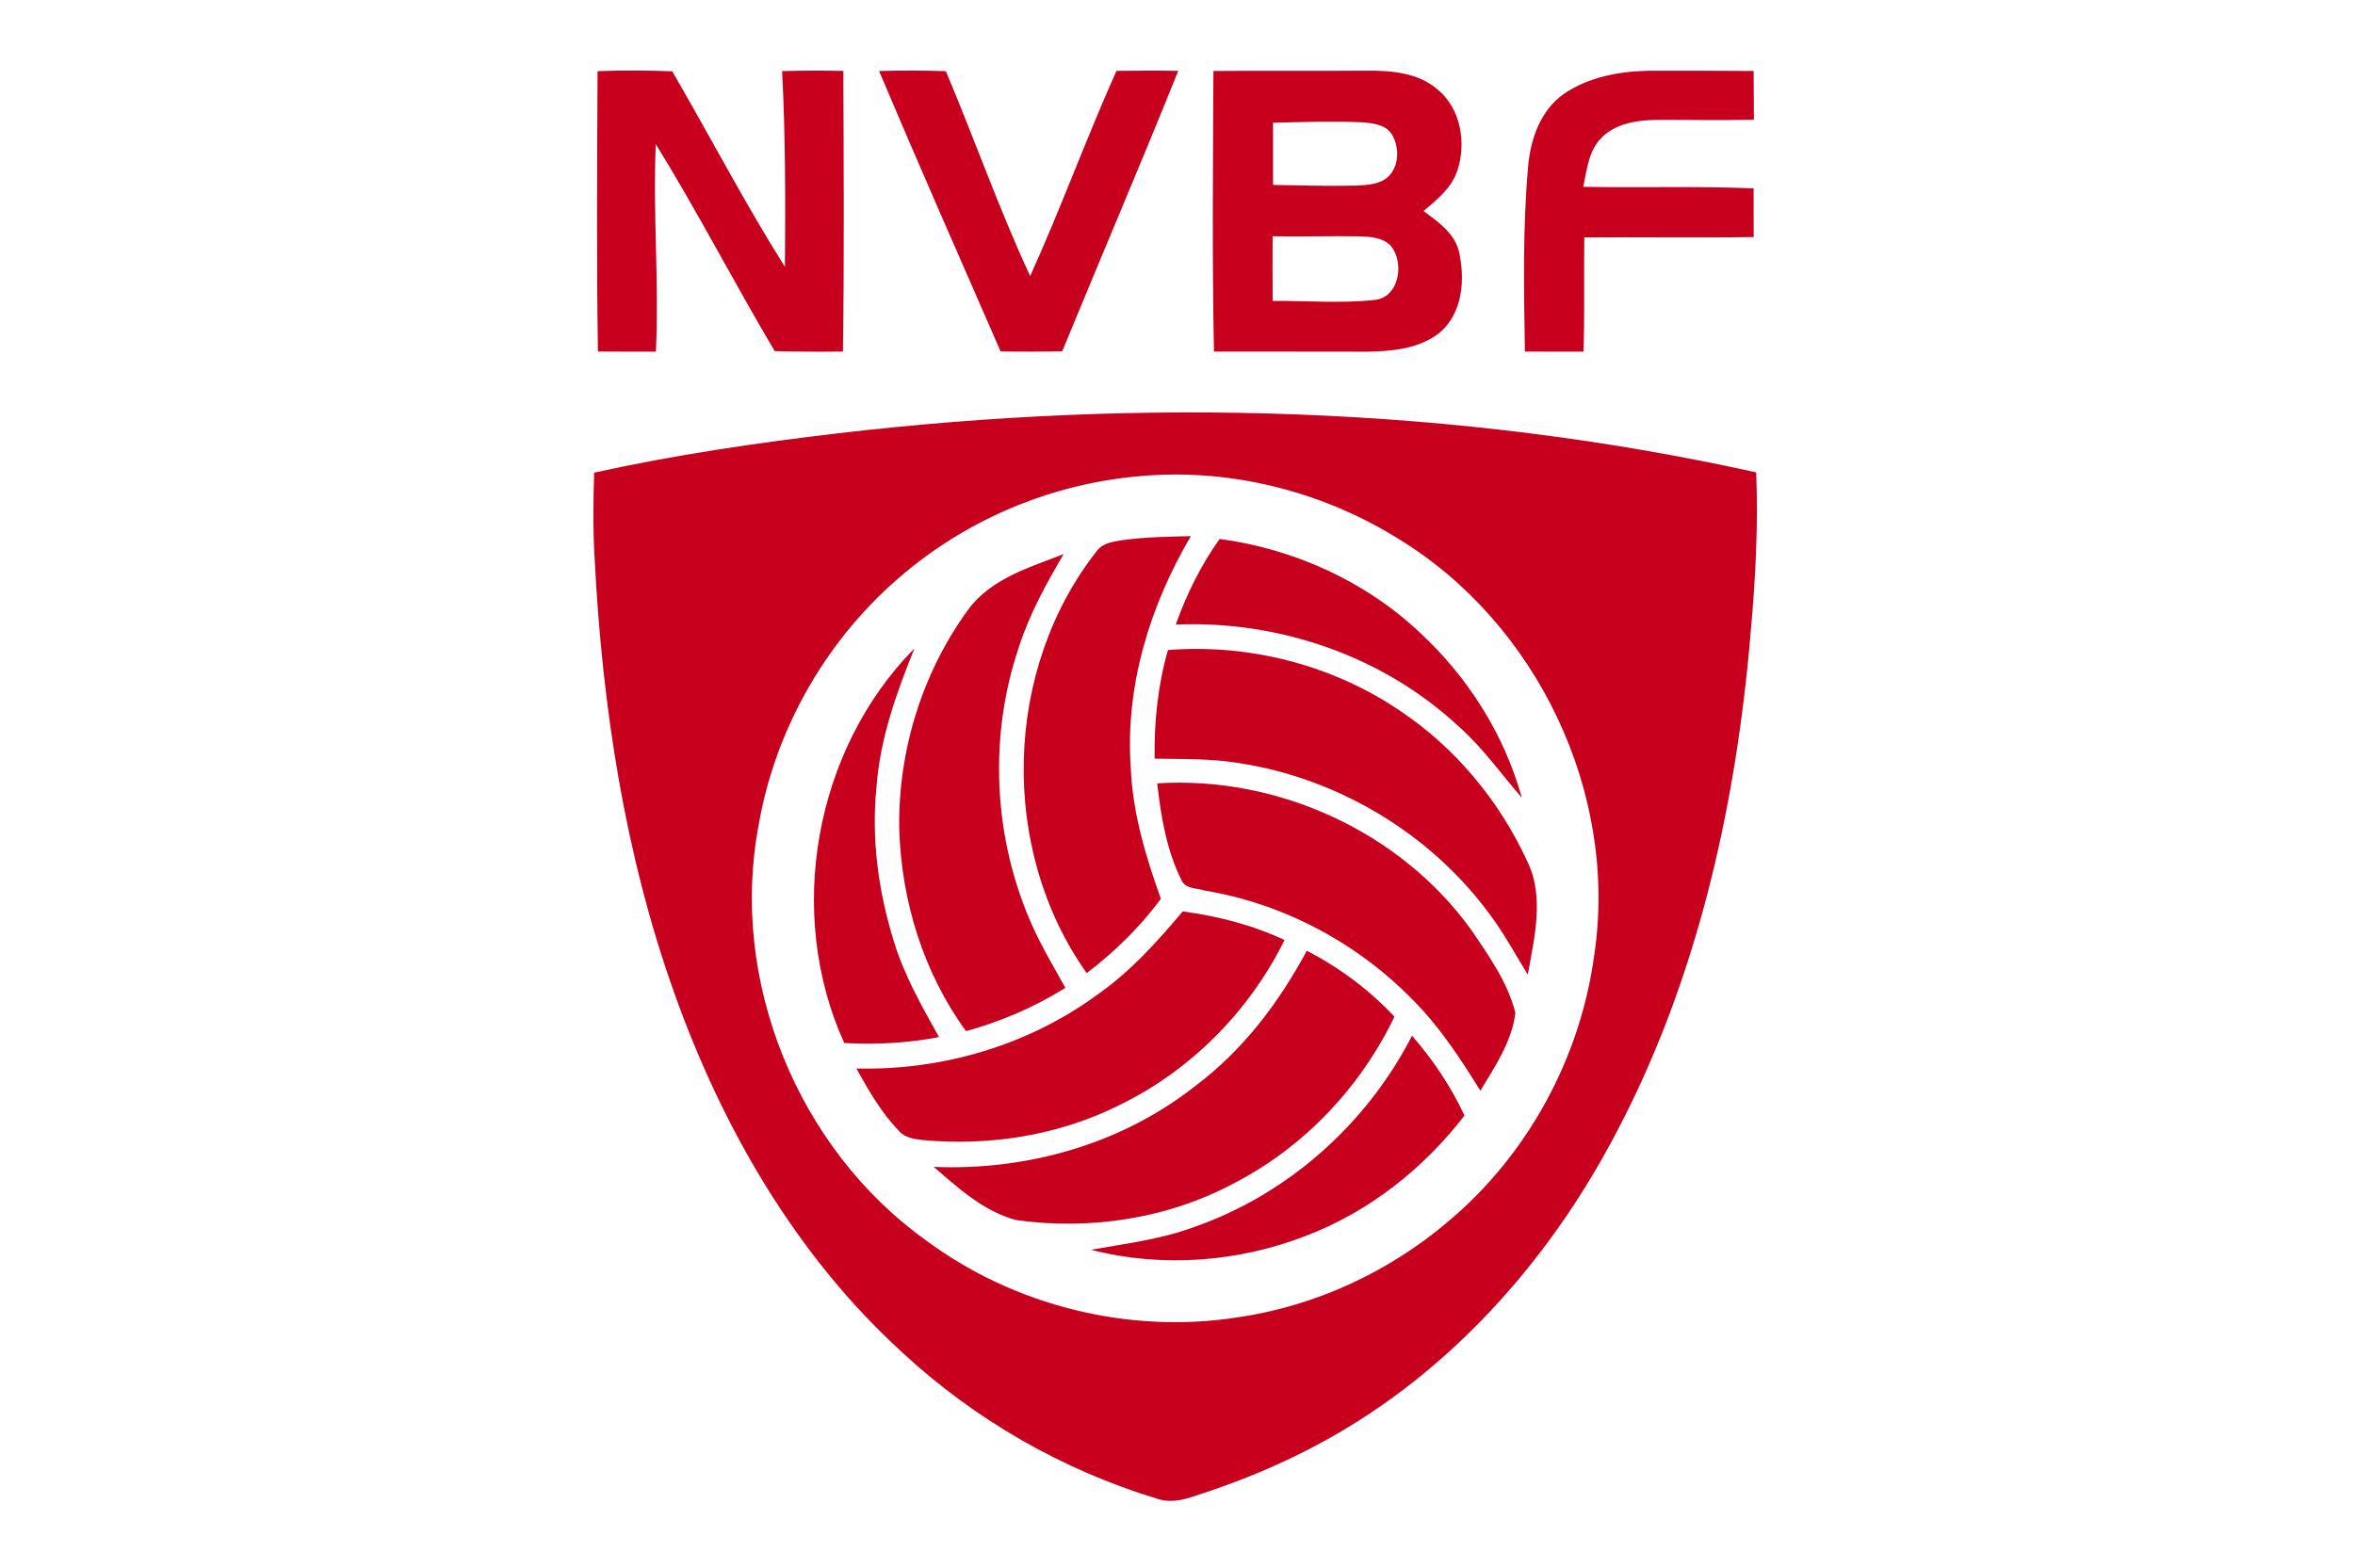
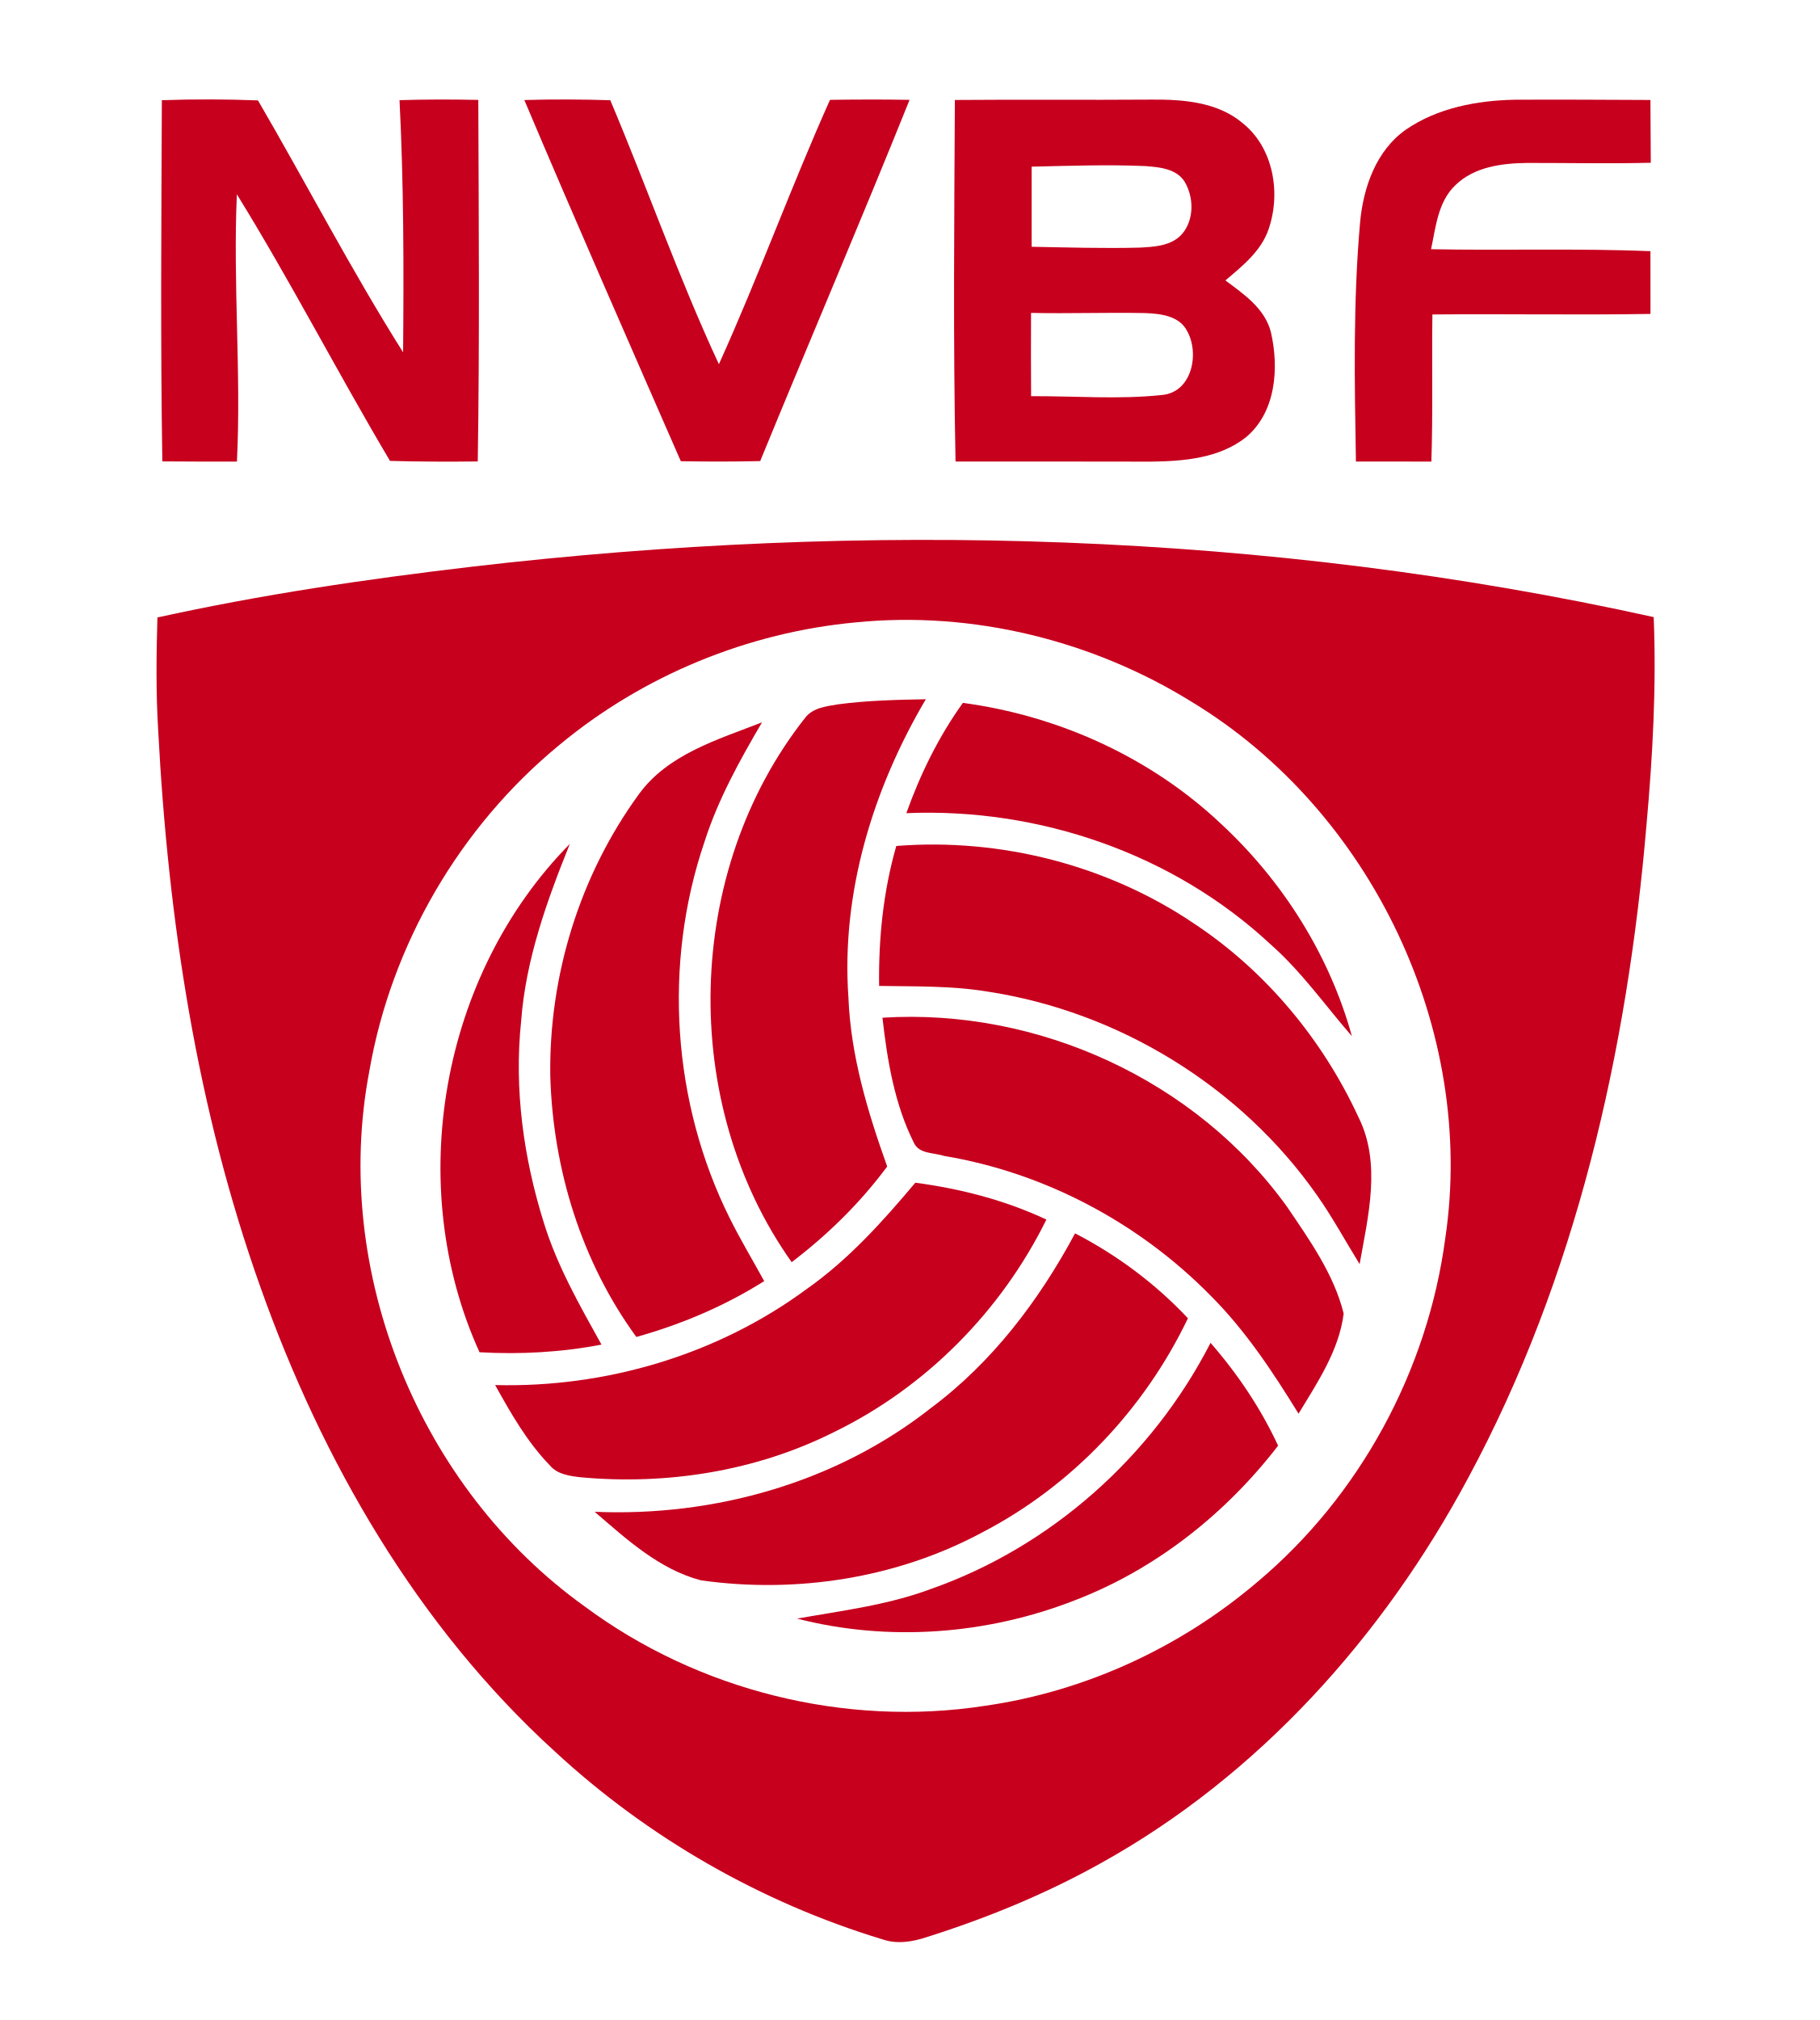
- <svg xmlns="http://www.w3.org/2000/svg" width="500pt" height="333pt" viewBox="0 0 500 333" version="1.1">
-   <g id="#ffffffff">
- </g>
-   <g id="#c7001eff">
-     <path fill="#c7001e" opacity="1.00" d=" M 126.87 15.11 C 132.15 14.92 137.44 14.94 142.72 15.14 C 150.76 28.95 158.13 43.16 166.65 56.67 C 166.77 42.82 166.76 28.94 166.06 15.10 C 170.38 14.97 174.72 14.97 179.05 15.06 C 179.12 34.93 179.27 54.80 178.96 74.66 C 174.13 74.72 169.31 74.70 164.49 74.57 C 155.86 60.04 148.12 44.99 139.24 30.62 C 138.58 45.30 139.97 59.99 139.25 74.68 C 135.15 74.69 131.05 74.68 126.95 74.65 C 126.63 54.80 126.79 34.95 126.87 15.11 Z" />
-     <path fill="#c7001e" opacity="1.00" d=" M 186.64 15.08 C 191.36 14.94 196.09 14.97 200.81 15.11 C 206.92 29.55 212.10 44.41 218.72 58.63 C 225.22 44.28 230.60 29.43 237.04 15.05 C 241.41 14.99 245.79 14.97 250.16 15.05 C 242.15 34.98 233.68 54.73 225.53 74.60 C 221.17 74.70 216.80 74.70 212.44 74.62 C 203.78 54.80 195.06 35.00 186.64 15.08 Z" />
-     <path fill="#c7001e" opacity="1.00" d=" M 257.63 15.07 C 268.44 14.98 279.25 15.09 290.06 15.01 C 295.26 14.97 300.97 15.39 305.12 18.92 C 310.17 22.99 311.42 30.43 309.36 36.37 C 308.14 39.99 305.04 42.43 302.24 44.82 C 305.28 47.08 308.75 49.45 309.74 53.34 C 311.10 59.24 310.59 66.53 305.63 70.67 C 301.26 74.13 295.41 74.62 290.05 74.69 C 279.28 74.66 268.51 74.68 257.74 74.67 C 257.34 54.81 257.53 34.94 257.63 15.07 M 270.29 26.06 C 270.29 30.46 270.30 34.87 270.29 39.27 C 276.22 39.38 282.14 39.56 288.07 39.41 C 290.53 39.28 293.39 39.14 295.13 37.12 C 297.11 34.75 297.05 31.09 295.50 28.52 C 294.14 26.39 291.36 26.15 289.08 25.97 C 282.82 25.69 276.55 25.93 270.29 26.06 M 270.19 50.17 C 270.17 54.75 270.17 59.32 270.20 63.90 C 277.40 63.86 284.65 64.47 291.83 63.70 C 296.76 63.22 298.02 56.80 295.89 53.09 C 294.59 50.63 291.50 50.30 289.02 50.20 C 282.74 50.07 276.46 50.31 270.19 50.17 Z" />
-     <path fill="#c7001e" opacity="1.00" d=" M 332.00 19.96 C 337.22 16.37 343.72 15.15 349.96 15.03 C 357.41 14.99 364.87 15.04 372.32 15.07 C 372.33 18.52 372.35 21.97 372.38 25.42 C 365.58 25.59 358.79 25.44 351.99 25.45 C 347.83 25.50 343.24 26.08 340.14 29.14 C 337.28 31.87 336.93 36.02 336.15 39.67 C 348.20 39.91 360.27 39.50 372.32 40.00 C 372.33 43.44 372.33 46.89 372.33 50.34 C 360.34 50.54 348.36 50.31 336.37 50.43 C 336.26 58.51 336.47 66.60 336.20 74.68 C 332.05 74.68 327.91 74.68 323.76 74.67 C 323.54 61.53 323.28 48.34 324.45 35.23 C 324.98 29.48 327.09 23.40 332.00 19.96 Z" />
-     <path fill="#c7001e" opacity="1.00" d=" M 178.00 92.01 C 242.82 84.45 309.03 86.19 372.86 100.32 C 373.32 111.71 372.70 123.12 371.68 134.47 C 368.53 171.74 360.11 209.16 342.24 242.28 C 328.28 268.33 307.72 291.31 281.71 305.73 C 272.59 310.83 262.86 314.81 252.91 317.95 C 250.58 318.72 248.05 319.11 245.68 318.29 C 225.65 312.21 207.04 301.54 191.67 287.32 C 169.04 266.72 153.33 239.49 143.15 210.85 C 132.64 181.40 127.91 150.20 126.27 119.07 C 125.89 112.85 125.95 106.61 126.14 100.38 C 143.25 96.61 160.61 94.05 178.00 92.01 M 241.38 101.18 C 223.51 102.82 206.20 109.94 192.40 121.41 C 176.02 134.87 164.68 154.31 161.07 175.22 C 154.80 208.21 169.34 243.90 196.60 263.42 C 215.30 277.30 239.60 283.36 262.63 279.79 C 279.10 277.43 294.79 270.20 307.45 259.43 C 324.37 245.26 335.58 224.60 338.49 202.75 C 343.62 168.43 326.31 132.25 296.70 114.30 C 280.33 104.15 260.58 99.28 241.38 101.18 Z" />
-     <path fill="#c7001e" opacity="1.00" d=" M 238.36 114.70 C 243.16 114.06 248.01 113.95 252.84 113.86 C 244.12 128.65 238.86 145.77 240.08 163.05 C 240.46 172.65 243.26 181.91 246.47 190.89 C 242.02 196.89 236.66 202.14 230.72 206.66 C 212.09 180.41 212.99 142.17 232.95 116.91 C 234.23 115.25 236.44 115.03 238.36 114.70 Z" />
-     <path fill="#c7001e" opacity="1.00" d=" M 249.63 132.64 C 251.93 126.20 254.96 120.02 258.95 114.46 C 274.74 116.57 289.95 123.46 301.56 134.44 C 311.71 143.86 319.40 156.04 323.10 169.41 C 318.68 164.33 314.79 158.76 309.70 154.28 C 293.65 139.31 271.47 131.71 249.63 132.64 Z" />
-     <path fill="#c7001e" opacity="1.00" d=" M 205.51 129.54 C 210.29 122.92 218.57 120.50 225.83 117.67 C 222.14 123.96 218.58 130.38 216.35 137.35 C 209.49 157.50 211.02 180.35 220.50 199.40 C 222.26 202.93 224.29 206.32 226.19 209.78 C 219.67 213.90 212.52 216.91 205.11 218.99 C 196.05 206.58 191.36 191.30 190.92 176.01 C 190.66 159.49 195.77 142.91 205.51 129.54 Z" />
-     <path fill="#c7001e" opacity="1.00" d=" M 179.25 221.51 C 166.72 193.97 172.89 159.25 194.14 137.71 C 190.36 147.10 186.87 156.75 186.11 166.94 C 184.94 178.10 186.50 189.46 189.85 200.14 C 192.04 207.27 195.76 213.76 199.36 220.25 C 192.74 221.52 185.98 221.89 179.25 221.51 Z" />
-     <path fill="#c7001e" opacity="1.00" d=" M 247.97 138.05 C 265.17 136.69 282.83 141.20 297.13 150.88 C 308.92 158.70 318.28 169.98 324.20 182.80 C 327.97 190.38 325.77 199.08 324.37 206.98 C 322.03 203.20 319.91 199.27 317.35 195.64 C 304.78 177.68 284.65 165.35 263.00 162.05 C 257.10 161.08 251.10 161.22 245.14 161.12 C 245.03 153.34 245.82 145.55 247.97 138.05 Z" />
-     <path fill="#c7001e" opacity="1.00" d=" M 245.69 166.36 C 271.31 164.75 297.41 176.64 312.43 197.57 C 316.13 203.03 320.13 208.65 321.74 215.13 C 320.98 221.21 317.41 226.50 314.30 231.64 C 310.05 224.75 305.56 217.93 299.81 212.19 C 288.02 200.18 272.43 191.90 255.82 189.14 C 254.14 188.58 251.73 188.85 250.87 186.97 C 247.67 180.59 246.49 173.40 245.69 166.36 Z" />
-     <path fill="#c7001e" opacity="1.00" d=" M 233.15 211.12 C 240.05 206.28 245.71 199.98 251.11 193.56 C 258.55 194.55 265.90 196.43 272.72 199.64 C 265.28 214.72 252.83 227.32 237.68 234.68 C 224.85 241.12 210.16 243.43 195.93 242.12 C 194.09 241.90 192.07 241.65 190.82 240.13 C 187.09 236.28 184.41 231.57 181.83 226.92 C 200.05 227.38 218.44 221.96 233.15 211.12 Z" />
-     <path fill="#c7001e" opacity="1.00" d=" M 277.45 201.91 C 284.39 205.50 290.71 210.21 296.06 215.91 C 288.89 230.88 276.92 243.54 262.16 251.20 C 248.09 258.77 231.53 261.33 215.76 259.11 C 208.91 257.31 203.48 252.33 198.24 247.81 C 217.98 248.65 238.09 242.99 253.70 230.69 C 263.81 223.15 271.53 212.95 277.45 201.91 Z" />
-     <path fill="#c7001e" opacity="1.00" d=" M 299.79 219.96 C 304.25 225.08 308.06 230.74 310.93 236.91 C 302.26 248.16 290.72 257.30 277.41 262.40 C 262.95 268.06 246.68 269.29 231.61 265.42 C 238.99 264.11 246.51 263.20 253.58 260.57 C 273.48 253.61 290.20 238.67 299.79 219.96 Z" />
+ <svg xmlns="http://www.w3.org/2000/svg" width="300pt" height="333pt" viewBox="0 0 300 333" version="1.1" id="svg2">
+   <defs id="defs36" />
+   <g id="#ffffffff" />
+   <g id="#c7001eff" transform="translate(-100.1822,1.411017)">
+     <path d="m 126.87,15.11 c 5.28,-0.19 10.57,-0.17 15.85,0.03 8.04,13.81 15.41,28.02 23.93,41.53 0.12,-13.85 0.11,-27.73 -0.59,-41.57 4.32,-0.13 8.66,-0.13 12.99,-0.04 0.07,19.87 0.22,39.74 -0.09,59.6 -4.83,0.06 -9.65,0.04 -14.47,-0.09 -8.63,-14.53 -16.37,-29.58 -25.25,-43.95 -0.66,14.68 0.73,29.37 0.01,44.06 -4.1,0.01 -8.2,0 -12.3,-0.03 -0.32,-19.85 -0.16,-39.7 -0.08,-59.54 z" id="path6" style="opacity:1;fill:#c7001e" />
+     <path d="m 186.64,15.08 c 4.72,-0.14 9.45,-0.11 14.17,0.03 6.11,14.44 11.29,29.3 17.91,43.52 6.5,-14.35 11.88,-29.2 18.32,-43.58 4.37,-0.06 8.75,-0.08 13.12,0 -8.01,19.93 -16.48,39.68 -24.63,59.55 -4.36,0.1 -8.73,0.1 -13.09,0.02 C 203.78,54.8 195.06,35 186.64,15.08 Z" id="path8" style="opacity:1;fill:#c7001e" />
+     <path d="m 257.63,15.07 c 10.81,-0.09 21.62,0.02 32.43,-0.06 5.2,-0.04 10.91,0.38 15.06,3.91 5.05,4.07 6.3,11.51 4.24,17.45 -1.22,3.62 -4.32,6.06 -7.12,8.45 3.04,2.26 6.51,4.63 7.5,8.52 1.36,5.9 0.85,13.19 -4.11,17.33 -4.37,3.46 -10.22,3.95 -15.58,4.02 -10.77,-0.03 -21.54,-0.01 -32.31,-0.02 -0.4,-19.86 -0.21,-39.73 -0.11,-59.6 m 12.66,10.99 c 0,4.4 0.01,8.81 0,13.21 5.93,0.11 11.85,0.29 17.78,0.14 2.46,-0.13 5.32,-0.27 7.06,-2.29 1.98,-2.37 1.92,-6.03 0.37,-8.6 -1.36,-2.13 -4.14,-2.37 -6.42,-2.55 -6.26,-0.28 -12.53,-0.04 -18.79,0.09 m -0.1,24.11 c -0.02,4.58 -0.02,9.15 0.01,13.73 7.2,-0.04 14.45,0.57 21.63,-0.2 4.93,-0.48 6.19,-6.9 4.06,-10.61 -1.3,-2.46 -4.39,-2.79 -6.87,-2.89 -6.28,-0.13 -12.56,0.11 -18.83,-0.03 z" id="path10" style="opacity:1;fill:#c7001e" />
+     <path d="m 332,19.96 c 5.22,-3.59 11.72,-4.81 17.96,-4.93 7.45,-0.04 14.91,0.01 22.36,0.04 0.01,3.45 0.03,6.9 0.06,10.35 -6.8,0.17 -13.59,0.02 -20.39,0.03 -4.16,0.05 -8.75,0.63 -11.85,3.69 -2.86,2.73 -3.21,6.88 -3.99,10.53 12.05,0.24 24.12,-0.17 36.17,0.33 0.01,3.44 0.01,6.89 0.01,10.34 -11.99,0.2 -23.97,-0.03 -35.96,0.09 -0.11,8.08 0.1,16.17 -0.17,24.25 -4.15,0 -8.29,0 -12.44,-0.01 -0.22,-13.14 -0.48,-26.33 0.69,-39.44 0.53,-5.75 2.64,-11.83 7.55,-15.27 z" id="path12" style="opacity:1;fill:#c7001e" />
+     <path d="m 178,92.01 c 64.82,-7.56 131.03,-5.82 194.86,8.31 0.46,11.39 -0.16,22.8 -1.18,34.15 -3.15,37.27 -11.57,74.69 -29.44,107.81 -13.96,26.05 -34.52,49.03 -60.53,63.45 -9.12,5.1 -18.85,9.08 -28.8,12.22 -2.33,0.77 -4.86,1.16 -7.23,0.34 -20.03,-6.08 -38.64,-16.75 -54.01,-30.97 -22.63,-20.6 -38.34,-47.83 -48.52,-76.47 -10.51,-29.45 -15.24,-60.65 -16.88,-91.78 -0.38,-6.22 -0.32,-12.46 -0.13,-18.69 17.11,-3.77 34.47,-6.33 51.86,-8.37 m 63.38,9.17 c -17.87,1.64 -35.18,8.76 -48.98,20.23 -16.38,13.46 -27.72,32.9 -31.33,53.81 -6.27,32.99 8.27,68.68 35.53,88.2 18.7,13.88 43,19.94 66.03,16.37 16.47,-2.36 32.16,-9.59 44.82,-20.36 16.92,-14.17 28.13,-34.83 31.04,-56.68 5.13,-34.32 -12.18,-70.5 -41.79,-88.45 -16.37,-10.15 -36.12,-15.02 -55.32,-13.12 z" id="path14" style="opacity:1;fill:#c7001e" />
+     <path d="m 238.36,114.7 c 4.8,-0.64 9.65,-0.75 14.48,-0.84 -8.72,14.79 -13.98,31.91 -12.76,49.19 0.38,9.6 3.18,18.86 6.39,27.84 -4.45,6 -9.81,11.25 -15.75,15.77 -18.63,-26.25 -17.73,-64.49 2.23,-89.75 1.28,-1.66 3.49,-1.88 5.41,-2.21 z" id="path16" style="opacity:1;fill:#c7001e" />
+     <path d="m 249.63,132.64 c 2.3,-6.44 5.33,-12.62 9.32,-18.18 15.79,2.11 31,9 42.61,19.98 10.15,9.42 17.84,21.6 21.54,34.97 -4.42,-5.08 -8.31,-10.65 -13.4,-15.13 -16.05,-14.97 -38.23,-22.57 -60.07,-21.64 z" id="path18" style="opacity:1;fill:#c7001e" />
+     <path d="m 205.51,129.54 c 4.78,-6.62 13.06,-9.04 20.32,-11.87 -3.69,6.29 -7.25,12.71 -9.48,19.68 -6.86,20.15 -5.33,43 4.15,62.05 1.76,3.53 3.79,6.92 5.69,10.38 -6.52,4.12 -13.67,7.13 -21.08,9.21 -9.06,-12.41 -13.75,-27.69 -14.19,-42.98 -0.26,-16.52 4.85,-33.1 14.59,-46.47 z" id="path20" style="opacity:1;fill:#c7001e" />
+     <path d="m 179.25,221.51 c -12.53,-27.54 -6.36,-62.26 14.89,-83.8 -3.78,9.39 -7.27,19.04 -8.03,29.23 -1.17,11.16 0.39,22.52 3.74,33.2 2.19,7.13 5.91,13.62 9.51,20.11 -6.62,1.27 -13.38,1.64 -20.11,1.26 z" id="path22" style="opacity:1;fill:#c7001e" />
+     <path d="m 247.97,138.05 c 17.2,-1.36 34.86,3.15 49.16,12.83 11.79,7.82 21.15,19.1 27.07,31.92 3.77,7.58 1.57,16.28 0.17,24.18 -2.34,-3.78 -4.46,-7.71 -7.02,-11.34 -12.57,-17.96 -32.7,-30.29 -54.35,-33.59 -5.9,-0.97 -11.9,-0.83 -17.86,-0.93 -0.11,-7.78 0.68,-15.57 2.83,-23.07 z" id="path24" style="opacity:1;fill:#c7001e" />
+     <path d="m 245.69,166.36 c 25.62,-1.61 51.72,10.28 66.74,31.21 3.7,5.46 7.7,11.08 9.31,17.56 -0.76,6.08 -4.33,11.37 -7.44,16.51 -4.25,-6.89 -8.74,-13.71 -14.49,-19.45 -11.79,-12.01 -27.38,-20.29 -43.99,-23.05 -1.68,-0.56 -4.09,-0.29 -4.95,-2.17 -3.2,-6.38 -4.38,-13.57 -5.18,-20.61 z" id="path26" style="opacity:1;fill:#c7001e" />
+     <path d="m 233.15,211.12 c 6.9,-4.84 12.56,-11.14 17.96,-17.56 7.44,0.99 14.79,2.87 21.61,6.08 -7.44,15.08 -19.89,27.68 -35.04,35.04 -12.83,6.44 -27.52,8.75 -41.75,7.44 -1.84,-0.22 -3.86,-0.47 -5.11,-1.99 -3.73,-3.85 -6.41,-8.56 -8.99,-13.21 18.22,0.46 36.61,-4.96 51.32,-15.8 z" id="path28" style="opacity:1;fill:#c7001e" />
+     <path d="m 277.45,201.91 c 6.94,3.59 13.26,8.3 18.61,14 -7.17,14.97 -19.14,27.63 -33.9,35.29 -14.07,7.57 -30.63,10.13 -46.4,7.91 -6.85,-1.8 -12.28,-6.78 -17.52,-11.3 19.74,0.84 39.85,-4.82 55.46,-17.12 10.11,-7.54 17.83,-17.74 23.75,-28.78 z" id="path30" style="opacity:1;fill:#c7001e" />
+     <path d="m 299.79,219.96 c 4.46,5.12 8.27,10.78 11.14,16.95 -8.67,11.25 -20.21,20.39 -33.52,25.49 -14.46,5.66 -30.73,6.89 -45.8,3.02 7.38,-1.31 14.9,-2.22 21.97,-4.85 19.9,-6.96 36.62,-21.9 46.21,-40.61 z" id="path32" style="opacity:1;fill:#c7001e" />
  </g>
</svg>
